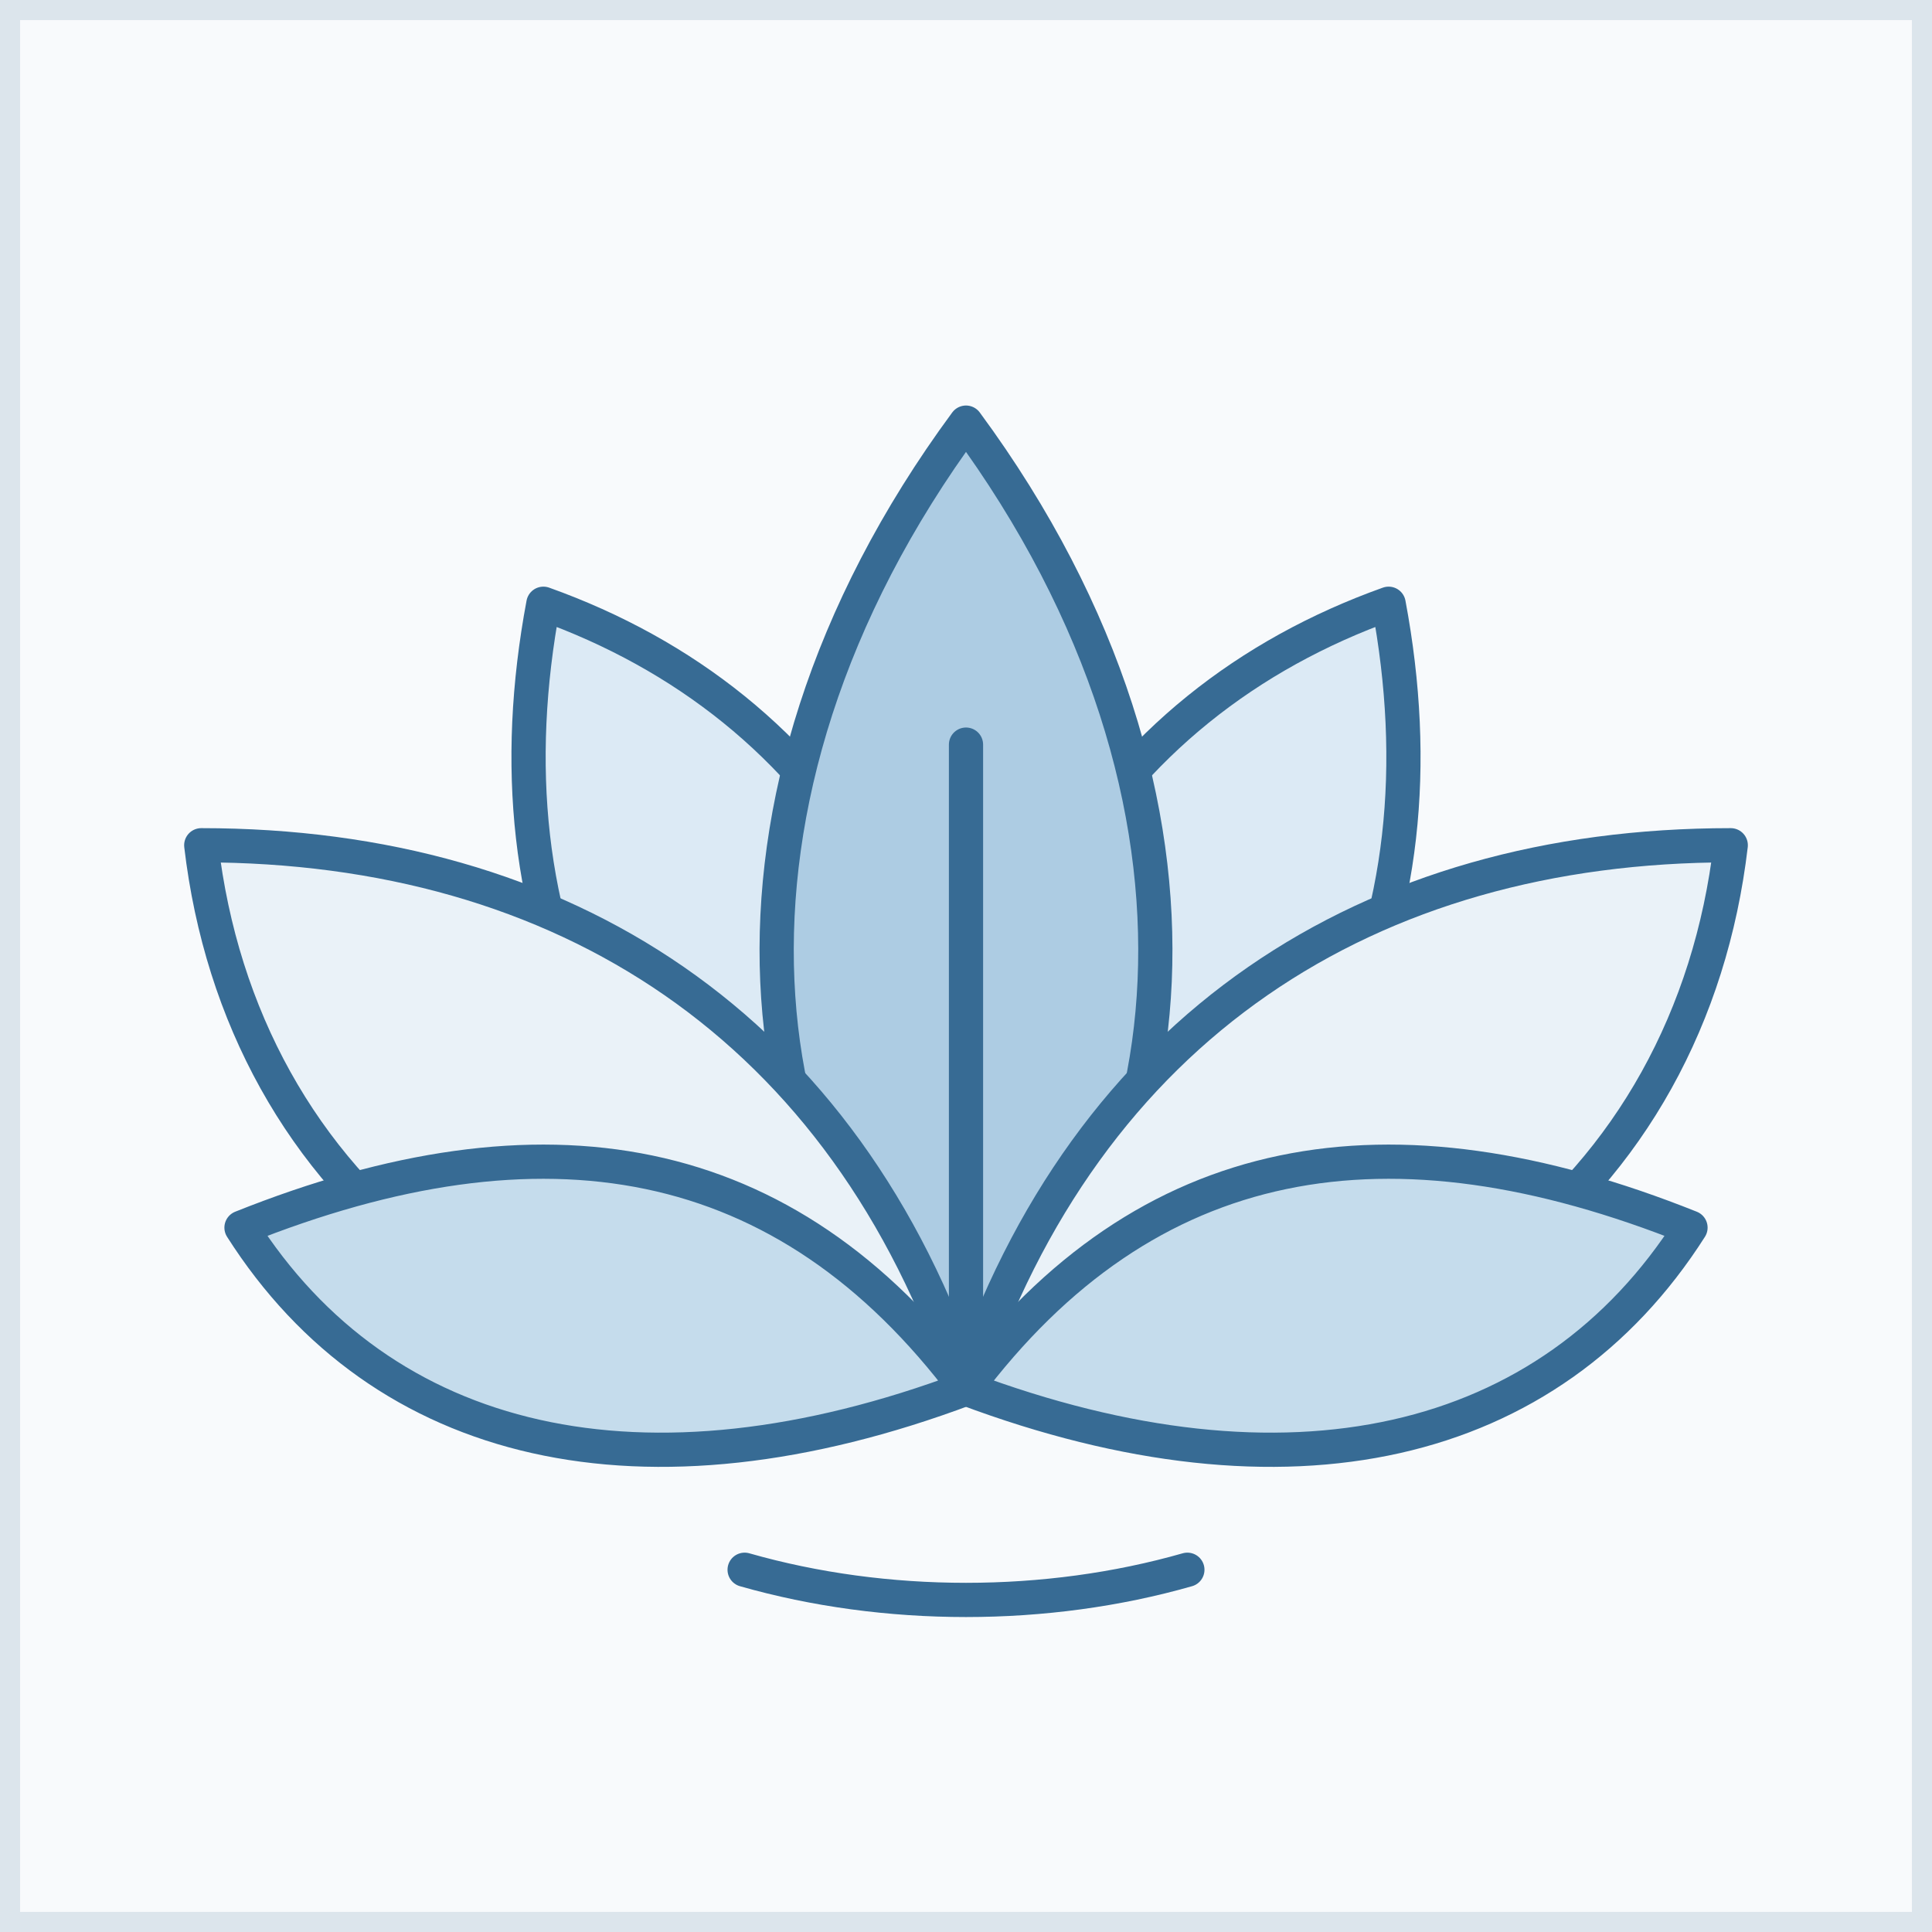
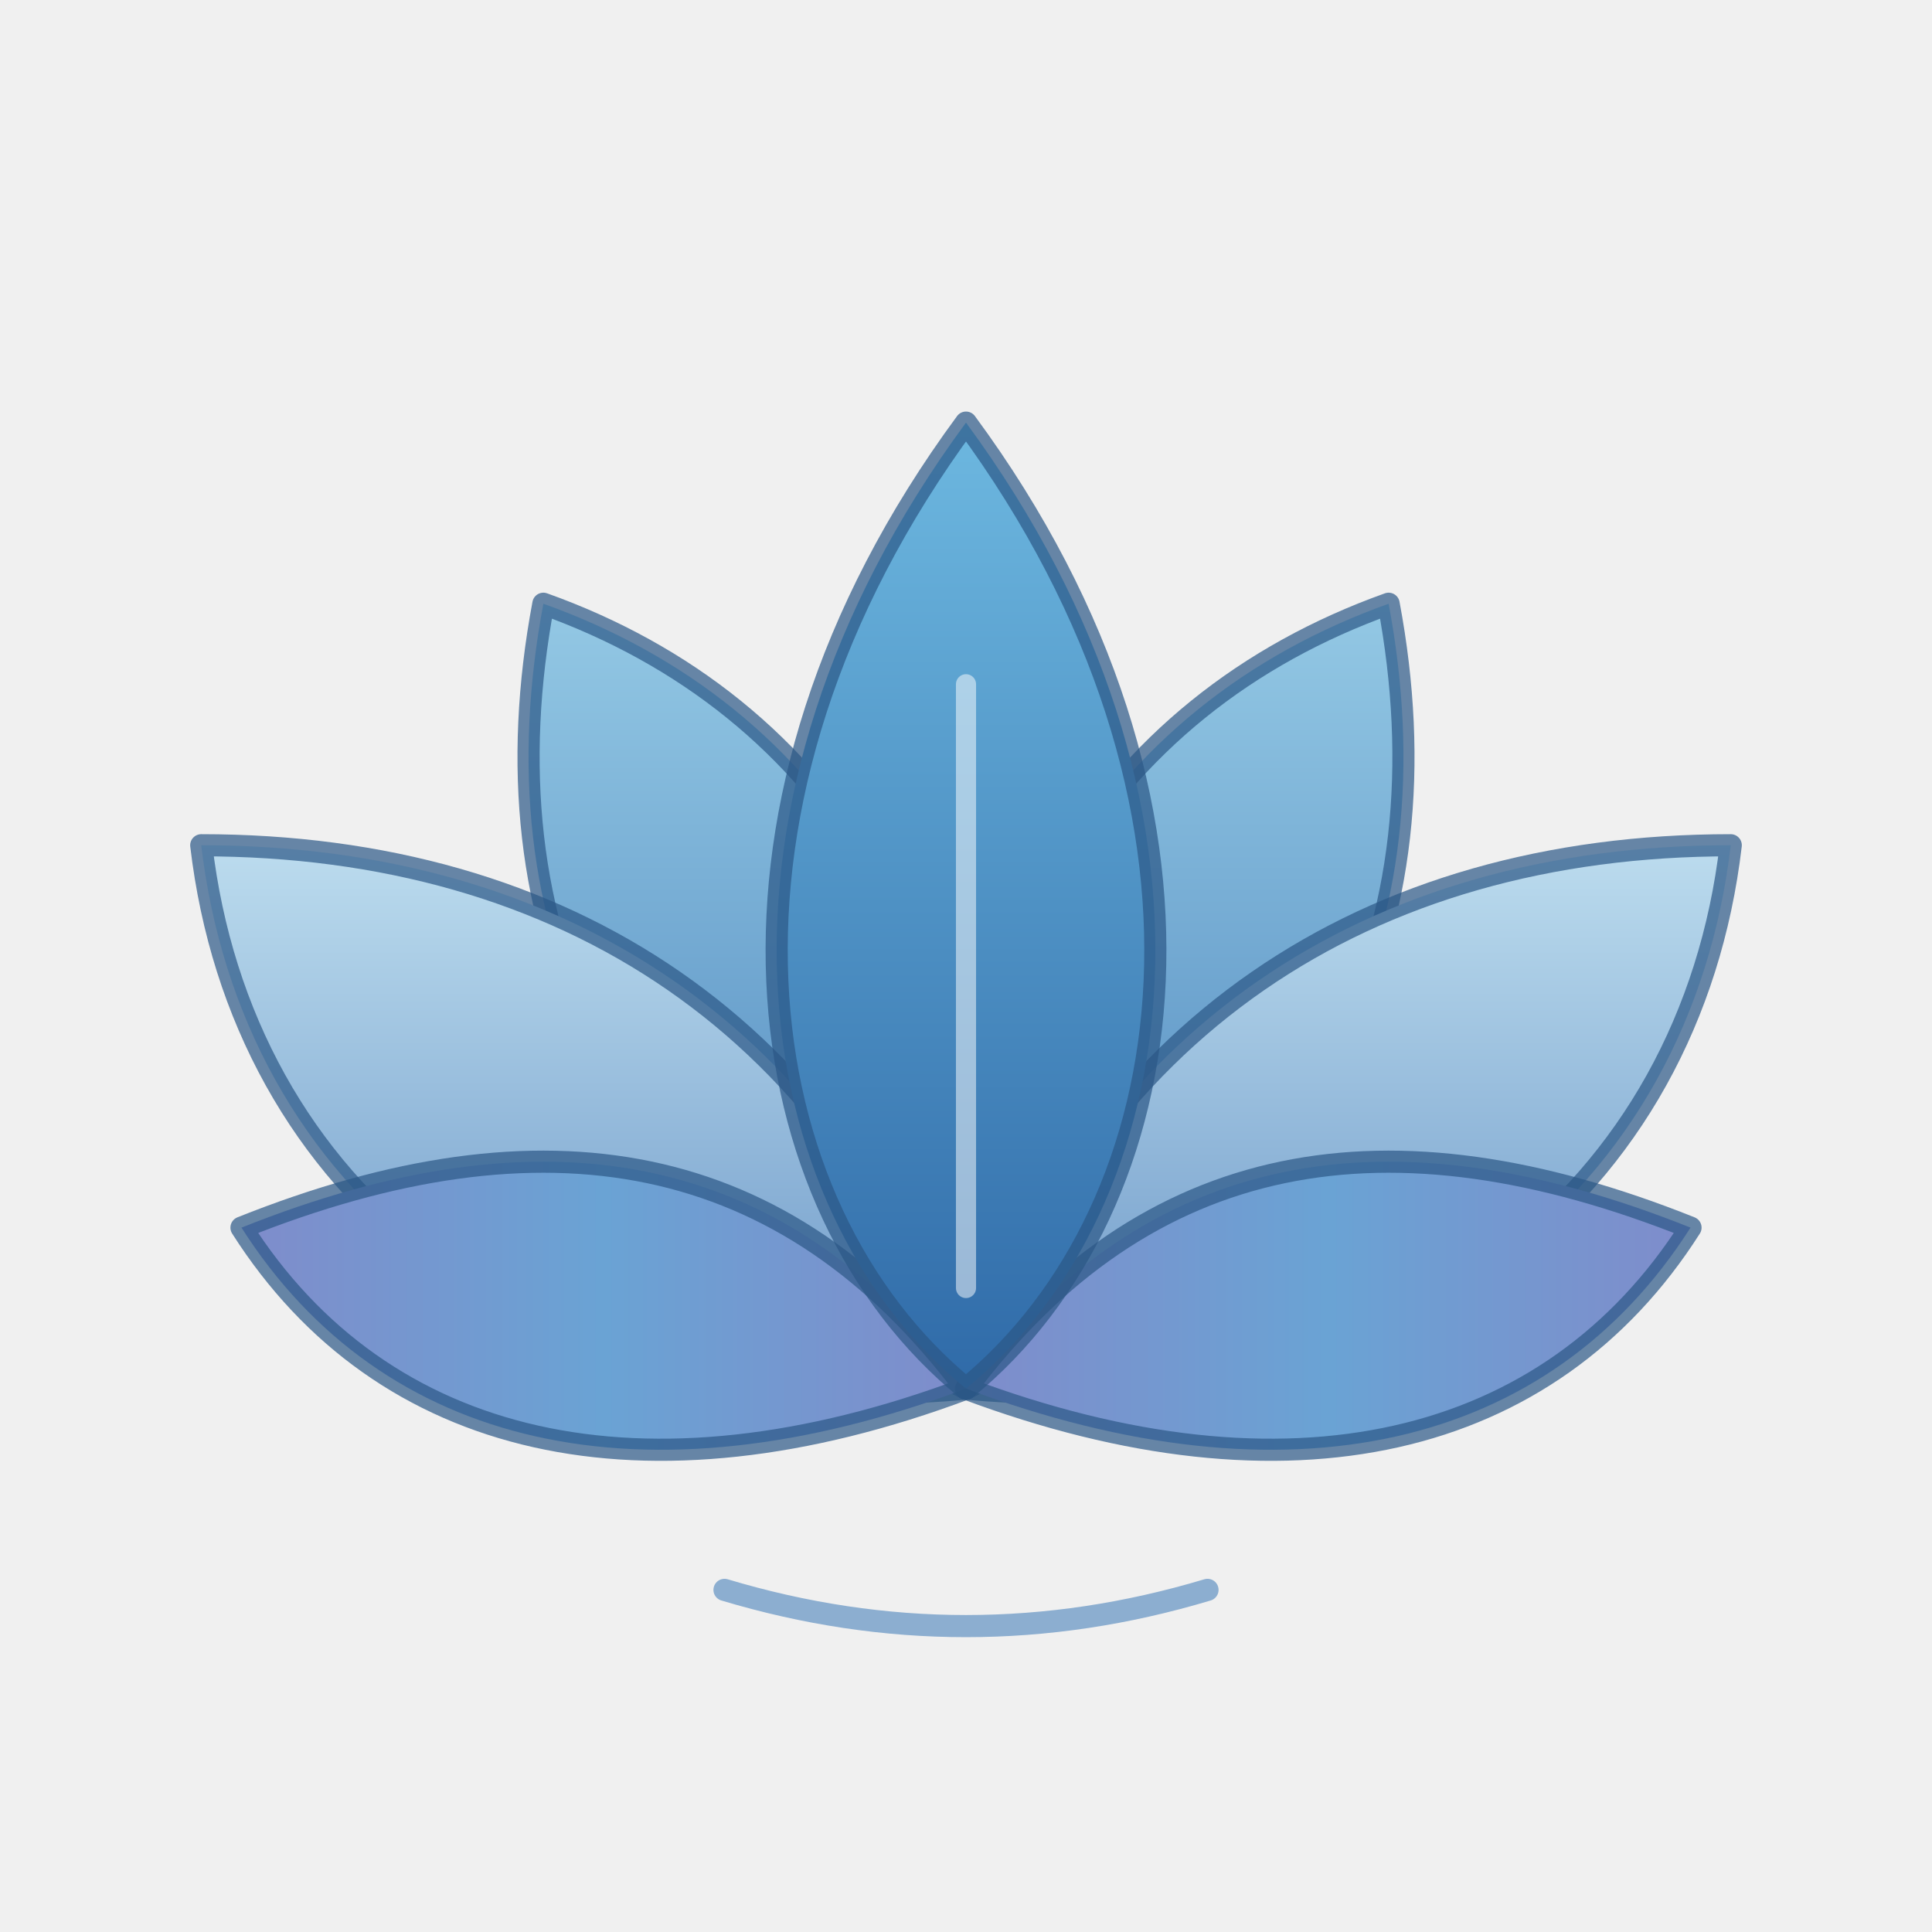
<svg xmlns="http://www.w3.org/2000/svg" viewBox="0 0 96 96" fill="none">
-   <rect x=".5" y=".5" width="95" height="95" fill="#f8fafc" stroke="#dce5ec" />
-   <g transform="translate(0 12)" stroke="#376b94" stroke-width="1.7" stroke-linecap="round" stroke-linejoin="round">
-     <path d="M48 57C30 48 24 34 27 18c14 5 23 18 21 39Z" fill="#dceaf5" />
-     <path d="M48 57c18-9 24-23 21-39-14 5-23 18-21 39Z" fill="#dceaf5" />
-     <path d="M48 57C37 48 34 28 48 9c14 19 11 39 0 48Z" fill="#adcce3" />
-     <path d="M48 57C26 59 12 47 10 30c18 0 32 9 38 27Z" fill="#eaf2f8" />
-     <path d="M48 57c22 2 36-10 38-27-18 0-32 9-38 27Z" fill="#eaf2f8" />
-     <path d="M48 57C32 63 19 60 12 49c15-6 27-4 36 8Z" fill="#c5dcec" />
-     <path d="M48 57c16 6 29 3 36-8-15-6-27-4-36 8Z" fill="#c5dcec" />
-     <path d="M48 56V25M37 66c7 2 15 2 22 0" />
+   <defs>
+     <linearGradient id="petal-core" x1="0" y1="1" x2="0" y2="0">
+       <stop offset="0" stop-color="#2f6aa8" />
+       <stop offset="1" stop-color="#6db8e0" />
+     </linearGradient>
+     <linearGradient id="petal-mid" x1="0" y1="1" x2="0" y2="0">
+       <stop offset="0" stop-color="#4a82bb" />
+       <stop offset="1" stop-color="#93c8e4" />
+     </linearGradient>
+     <linearGradient id="petal-outer" x1="0" y1="1" x2="0" y2="0">
+       <stop offset="0" stop-color="#6d98c8" />
+       <stop offset="1" stop-color="#bcdcee" />
+     </linearGradient>
+     <linearGradient id="petal-base" x1="0" y1="0" x2="1" y2="0">
+       <stop offset="0" stop-color="#7f8ccb" />
+       <stop offset=".5" stop-color="#6aa3d4" />
+       <stop offset="1" stop-color="#7f8ccb" />
+     </linearGradient>
+   </defs>
+   <g transform="translate(0 12)" stroke="#2c5886" stroke-width="1.1" stroke-opacity=".7" stroke-linecap="round" stroke-linejoin="round">
+     <path d="M48 57C30 48 24 34 27 18c14 5 23 18 21 39Z" fill="url(#petal-mid)" />
+     <path d="M48 57c18-9 24-23 21-39-14 5-23 18-21 39Z" fill="url(#petal-mid)" />
+     <path d="M48 57C26 59 12 47 10 30c18 0 32 9 38 27Z" fill="url(#petal-outer)" />
+     <path d="M48 57c22 2 36-10 38-27-18 0-32 9-38 27Z" fill="url(#petal-outer)" />
+     <path d="M48 57C32 63 19 60 12 49c15-6 27-4 36 8Z" fill="url(#petal-base)" />
+     <path d="M48 57c16 6 29 3 36-8-15-6-27-4-36 8Z" fill="url(#petal-base)" />
+     <path d="M48 57C37 48 34 28 48 9c14 19 11 39 0 48Z" fill="url(#petal-core)" />
+     <path d="M48 52V22" stroke="#ffffff" stroke-opacity=".5" stroke-width="1" />
+     <path d="M36 67c8 2.4 16 2.4 24 0" stroke="#4a82bb" stroke-opacity=".6" />
  </g>
</svg>
